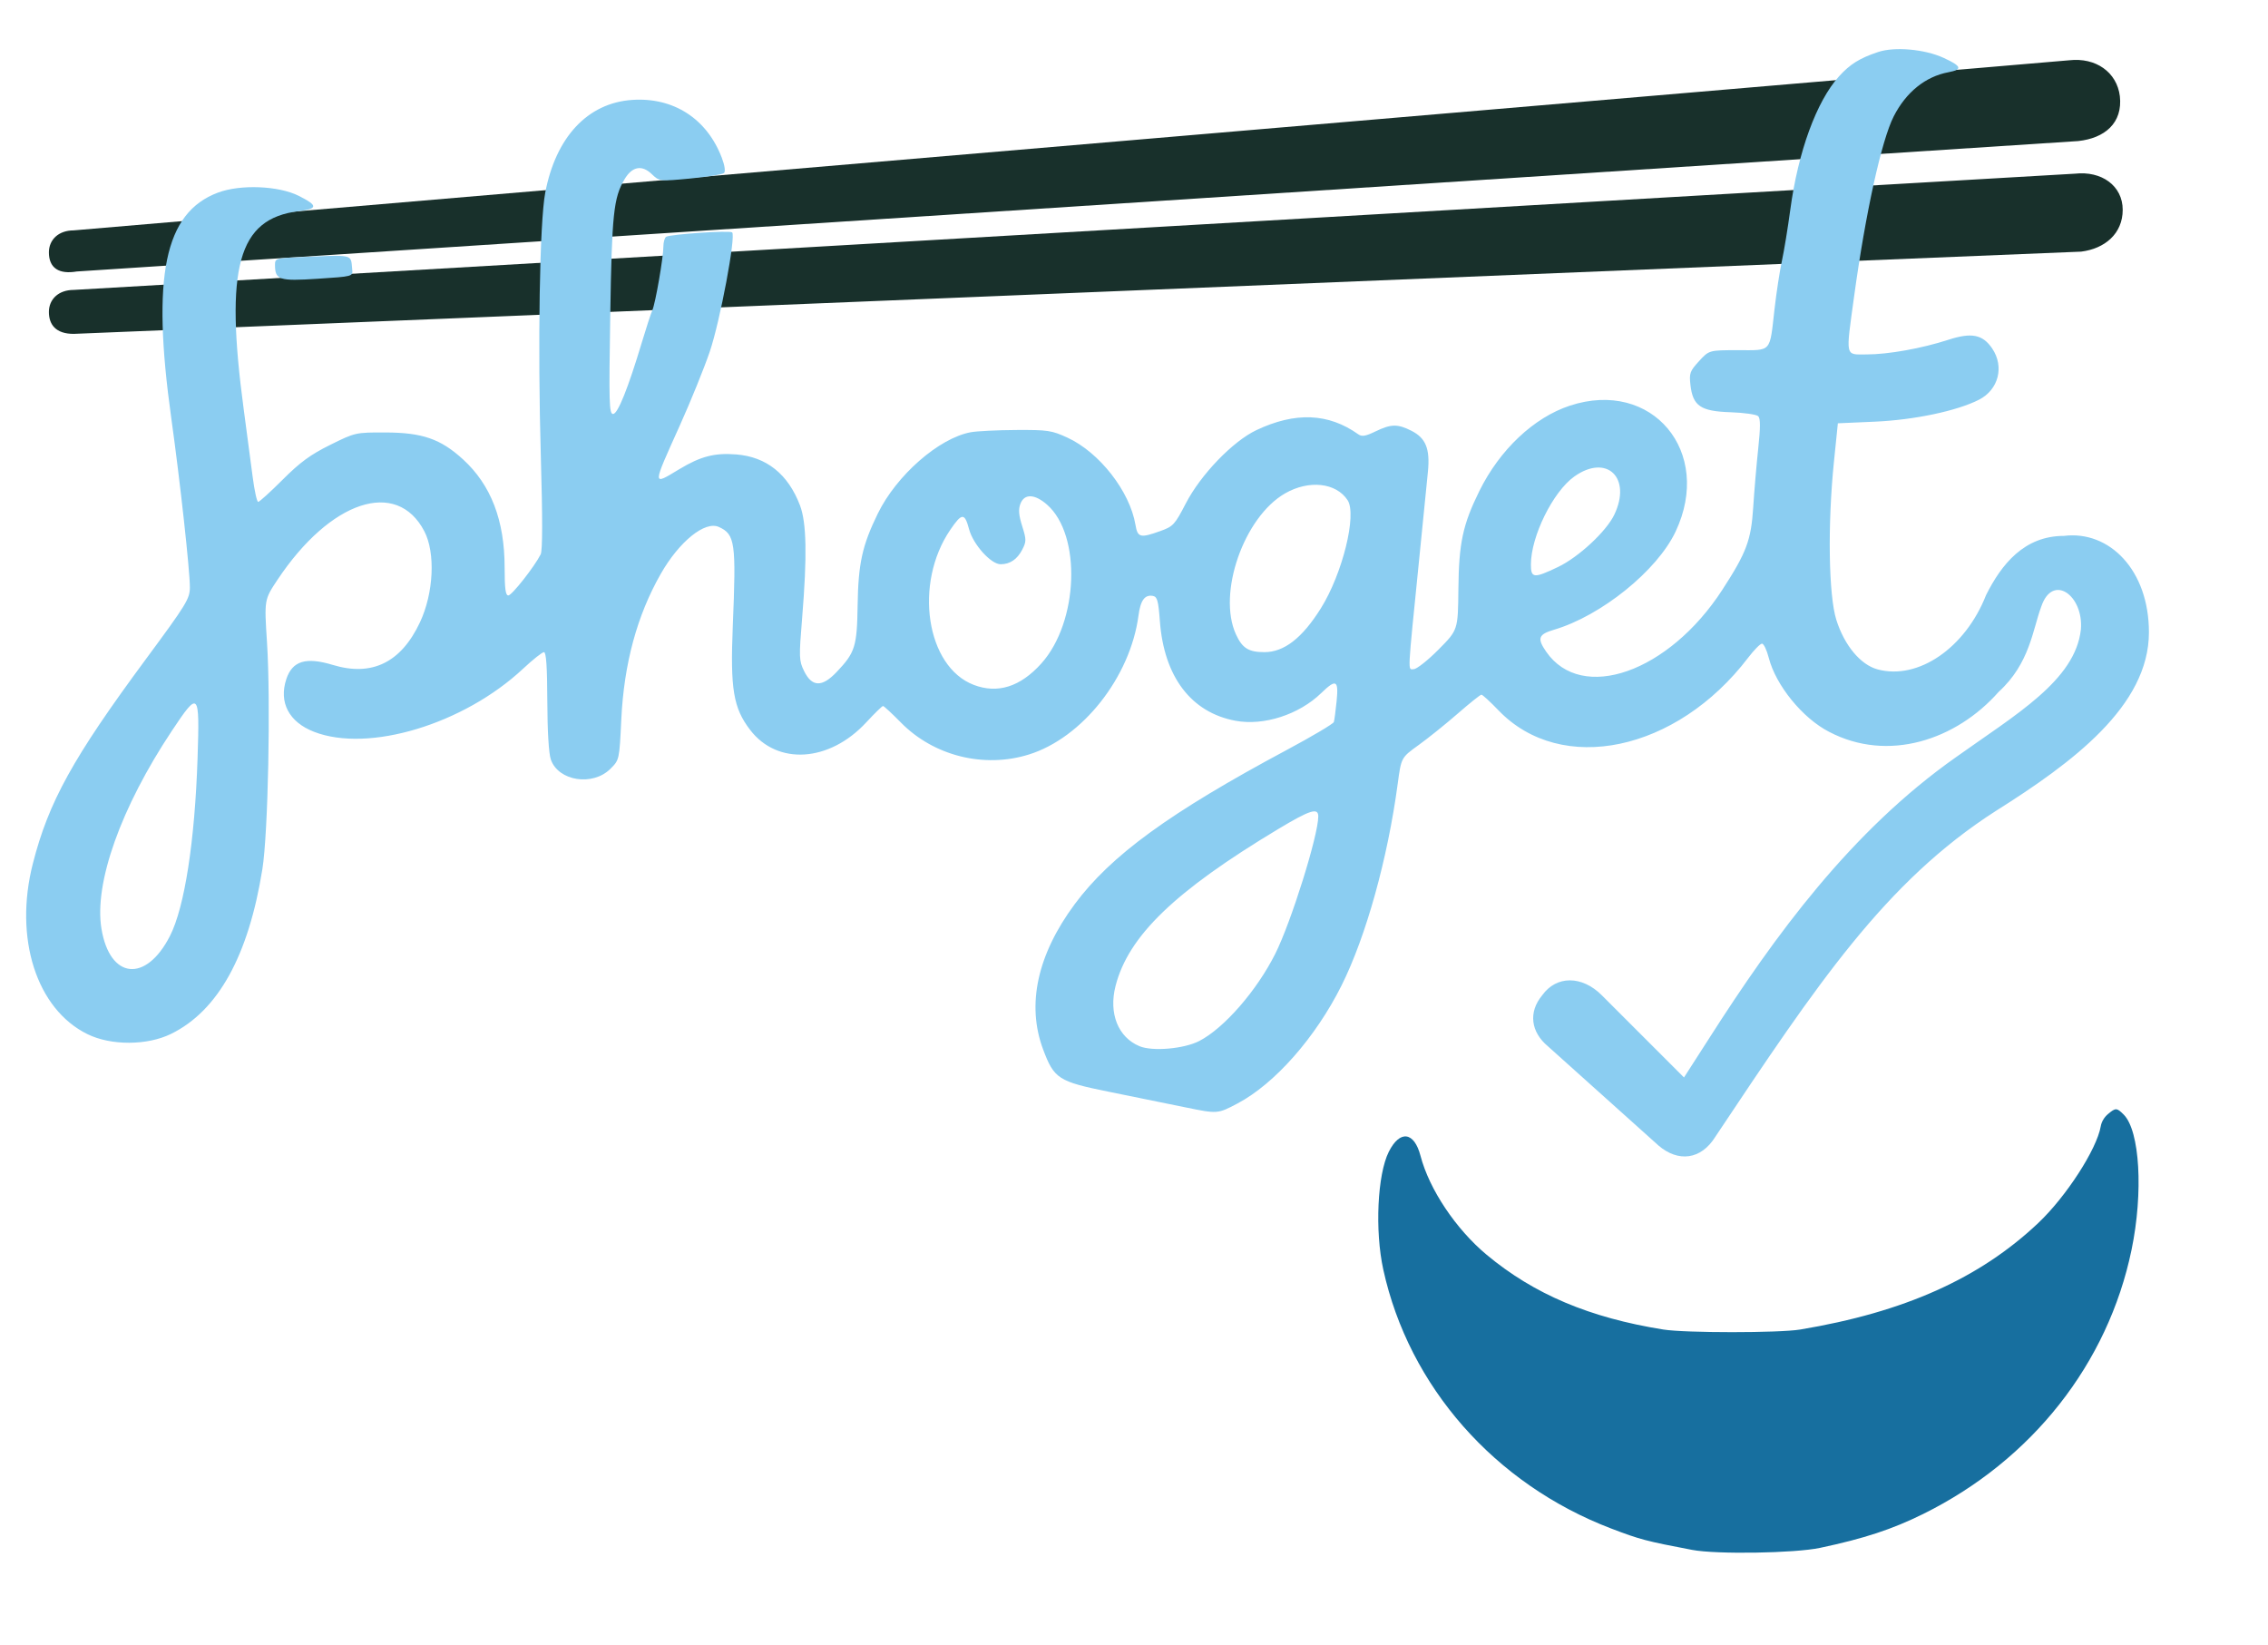
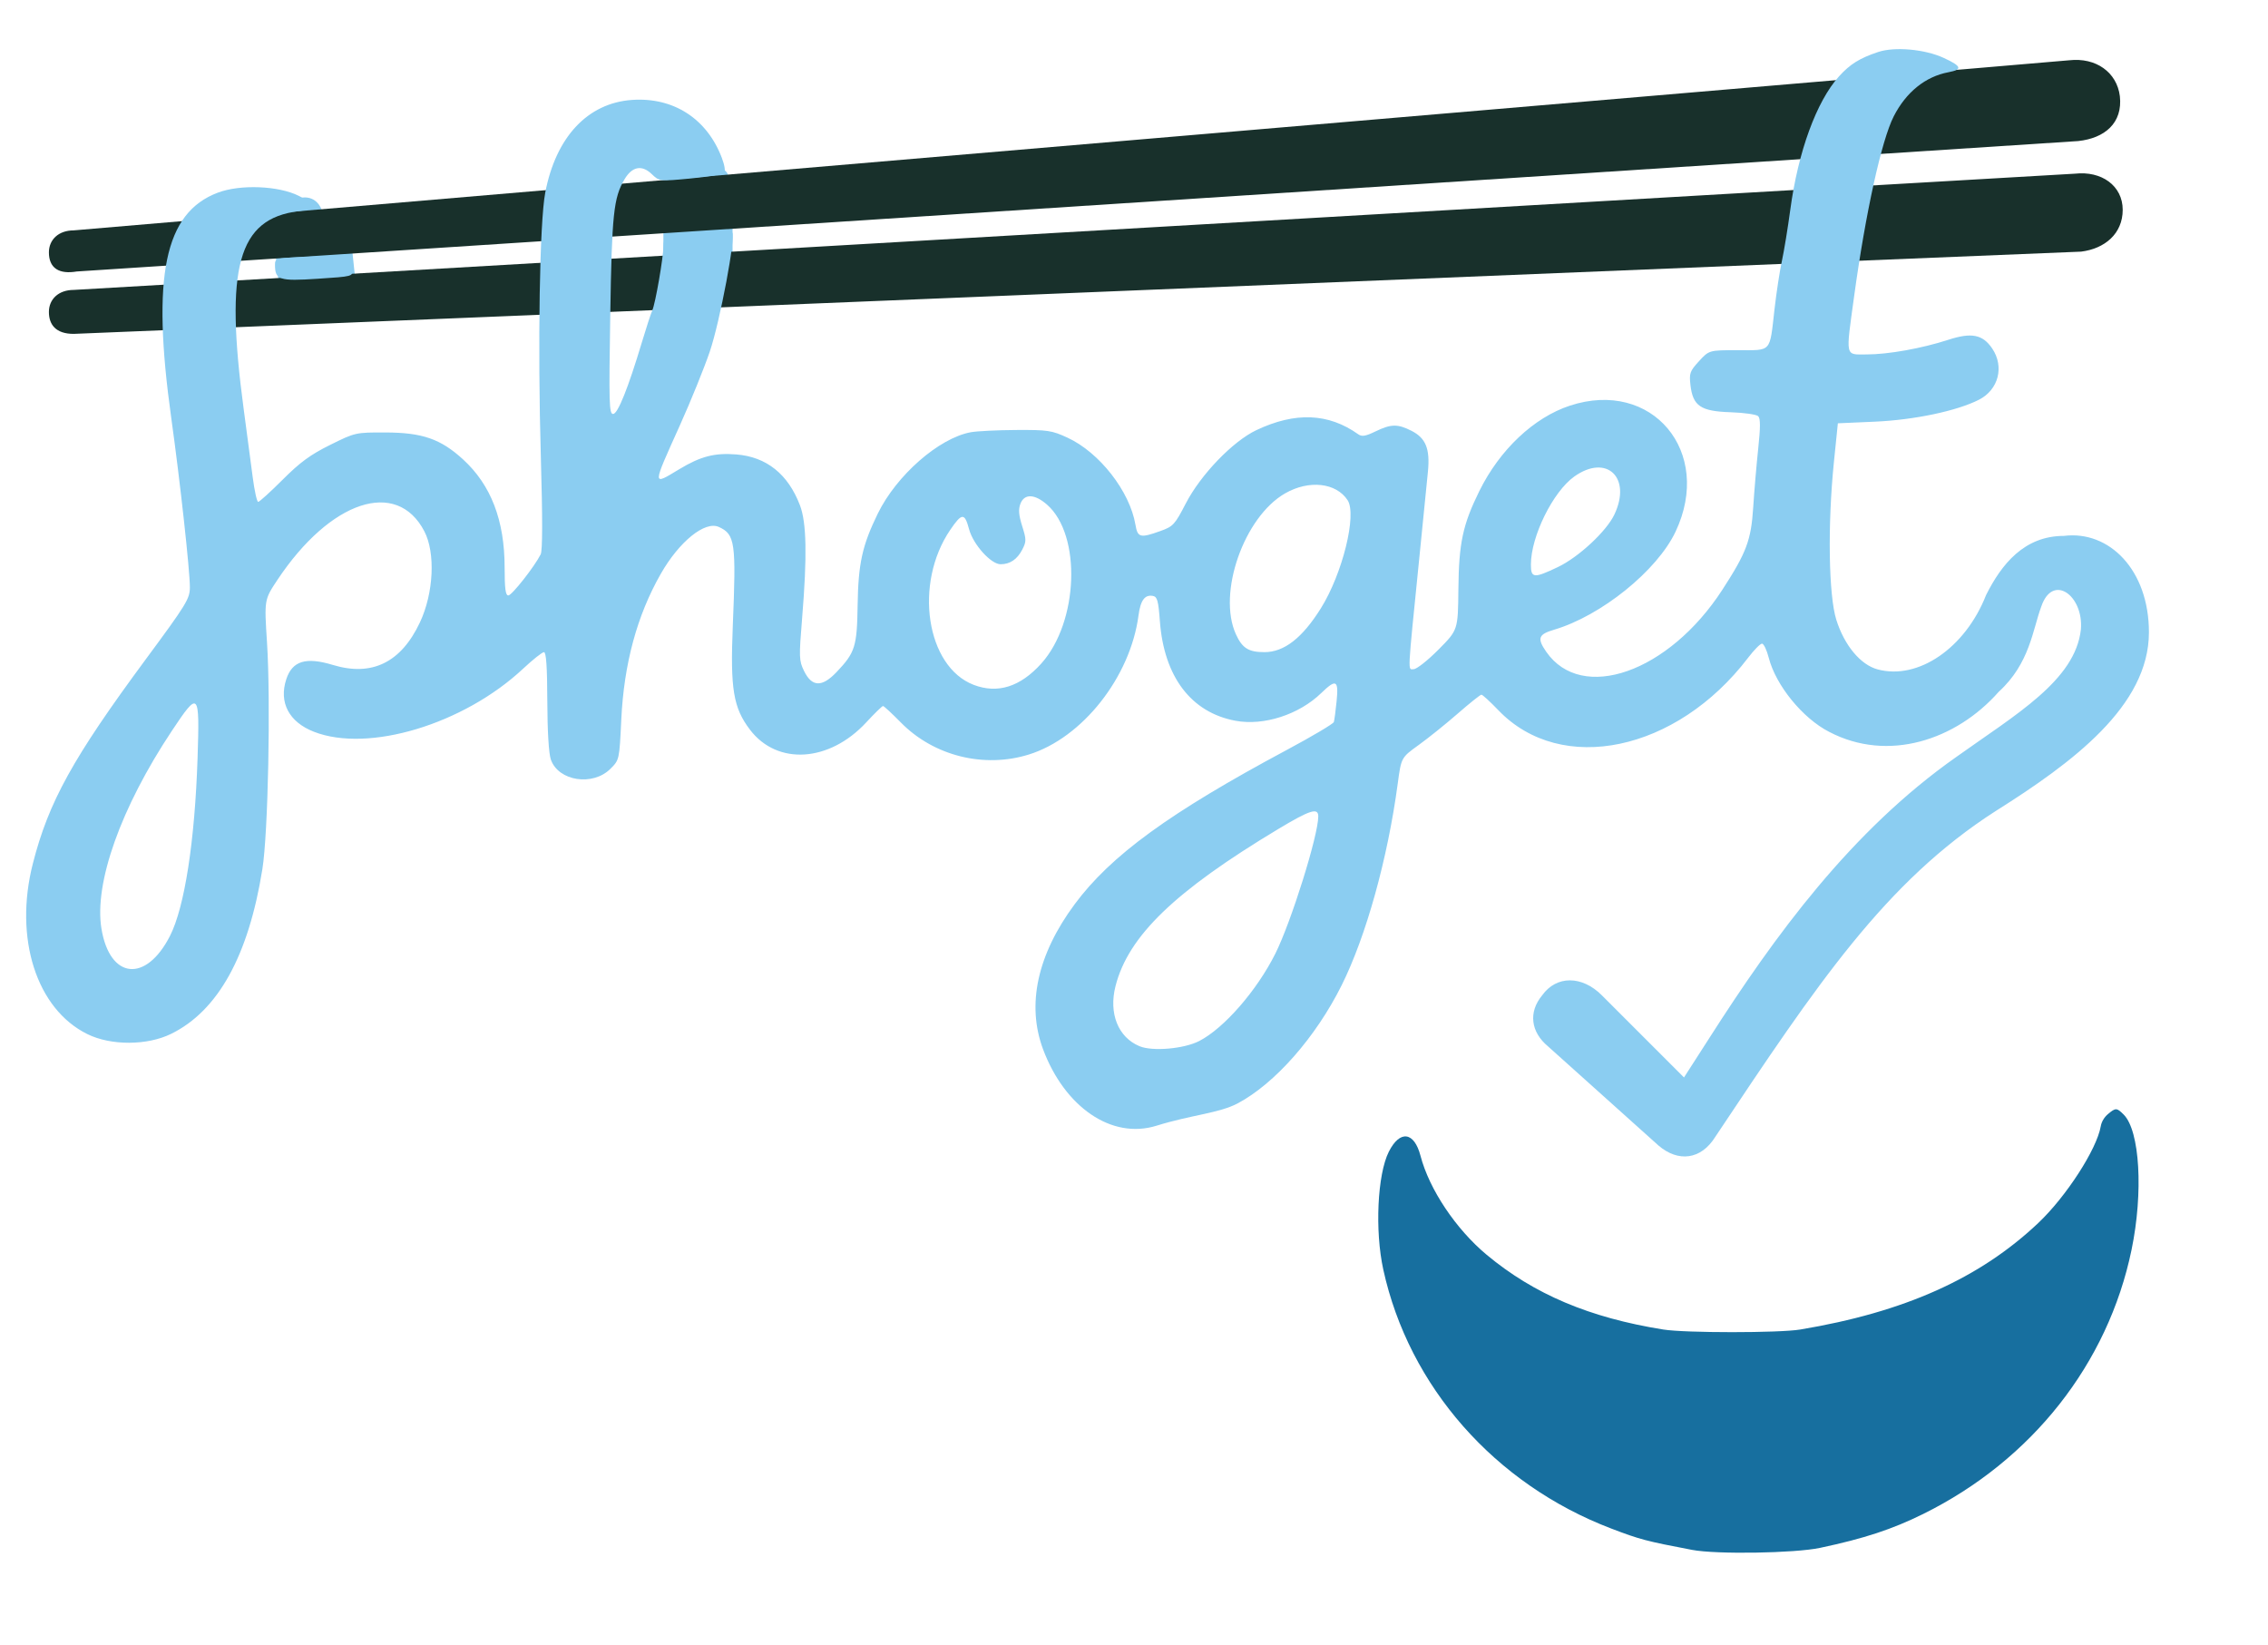
<svg xmlns="http://www.w3.org/2000/svg" viewBox="0 0 800 580" role="img" aria-labelledby="title description">
+   <g id="wrap-contact-guards" fill="#8bcdf1">
+     <path id="p-contact-guard" d="M103 71C108 68 113 70 114 76L114 92L100 92Z" />
+     <path id="p-return-guard" d="M97 88L124 86L126 105L99 106Z" />
+     <path id="h-contact-guard" d="M249 59C253 58 256.8 60 256.8 62L256.8 83L246 83Z" />
+     <path id="h-return-guard" d="M234 78H258.4V101H234Z" />
+   </g>
  <g id="chopsticks" fill="#18302b" stroke="#18302b" stroke-width="1.5" stroke-linejoin="round">
    <path id="upper-chopstick" d="M26 82 730 22C739 21 746 26 747 34C748 43 742 48 733 49L27 95C21 96 18 94 18 89C18 85 21 82 26 82Z" />
    <path id="lower-chopstick" d="M26 103 732 62C741 61 748 66 748 74C748 82 742 87 734 88L26 117C20 117 18 114 18 110C18 106 21 103 26 103Z" />
  </g>
-   <path id="noodle-lettering" fill="#8bcdf1" fill-rule="evenodd" d="M 662.500 18.335 C 656.001 20.494, 652.570 22.626, 648.700 26.910 C 640.750 35.709, 634.230 53.549, 631.489 74 C 630.641 80.325, 629.314 88.425, 628.540 92 C 627.765 95.575, 626.594 103.225, 625.936 109 C 624.167 124.535, 625.086 123.500, 613.063 123.500 C 602.858 123.500, 602.858 123.500, 599.312 127.363 C 596.087 130.876, 595.811 131.635, 596.273 135.731 C 597.112 143.169, 599.841 145.040, 610.359 145.387 C 615.152 145.544, 619.572 146.172, 620.180 146.780 C 620.989 147.589, 620.990 150.665, 620.184 158.193 C 619.578 163.862, 618.780 173.225, 618.410 179 C 617.672 190.534, 616.048 194.862, 607.530 208 C 588.631 237.150, 557.936 247.945, 545.396 229.851 C 542.126 225.131, 542.626 223.722, 548.146 222.098 C 564.765 217.209, 584.517 201.277, 591.026 187.510 C 604.355 159.320, 582.748 133.540, 553.771 143.060 C 541.066 147.235, 529.030 158.572, 521.833 173.146 C 515.968 185.022, 514.583 191.504, 514.421 207.834 C 514.280 222.168, 514.280 222.168, 507.417 229.084 C 503.642 232.888, 499.708 236, 498.675 236 C 496.531 236, 496.374 239.160, 500.614 197 C 501.970 183.525, 503.349 169.708, 503.680 166.296 C 504.456 158.285, 502.938 154.519, 497.897 151.947 C 493.016 149.457, 490.672 149.496, 485.176 152.157 C 481.685 153.847, 480.372 154.065, 479.110 153.167 C 468.594 145.681, 456.906 145.202, 443.178 151.695 C 434.864 155.627, 423.540 167.380, 418.285 177.529 C 414.391 185.051, 413.824 185.668, 409.314 187.284 C 402.184 189.840, 401.279 189.612, 400.510 185.059 C 398.516 173.256, 387.785 159.526, 376.500 154.339 C 370.962 151.793, 369.569 151.586, 358.408 151.649 C 351.758 151.687, 344.558 152.044, 342.408 152.443 C 331.184 154.526, 316.227 167.618, 309.626 181.136 C 304.131 192.390, 302.734 198.744, 302.513 213.500 C 302.294 228.062, 301.637 230.144, 295.075 237.041 C 289.936 242.444, 286.388 242.318, 283.612 236.633 C 281.839 233.003, 281.798 231.858, 282.945 217.874 C 284.729 196.110, 284.504 184.349, 282.189 178.255 C 277.993 167.211, 270.376 161.117, 259.710 160.270 C 252.047 159.662, 247.167 160.925, 239.609 165.477 C 229.965 171.284, 229.956 171.930, 239.823 150 C 243.659 141.475, 248.403 129.775, 250.365 124 C 254.003 113.289, 259.653 83.158, 258.248 81.956 C 257.376 81.210, 236.445 82.607, 234.986 83.509 C 234.444 83.844, 234 85.383, 234 86.928 C 234 90.807, 231.177 107.056, 230.078 109.500 C 229.584 110.600, 227.964 115.550, 226.480 120.500 C 221.549 136.939, 217.916 146, 216.254 146 C 214.864 146, 214.757 142.275, 215.256 111.250 C 215.832 75.431, 216.424 69.787, 220.284 63.243 C 222.959 58.709, 226.387 58.039, 229.863 61.369 C 232.596 63.988, 232.596 63.988, 243.542 62.950 C 249.561 62.380, 254.896 61.504, 255.397 61.003 C 255.944 60.456, 255.626 58.309, 254.600 55.622 C 249.323 41.806, 237.508 34.211, 222.900 35.244 C 207.270 36.351, 196.067 48.327, 192.326 67.931 C 190.338 78.348, 189.621 121.785, 190.781 161.500 C 191.399 182.658, 191.378 194.178, 190.719 195.500 C 188.578 199.793, 180.545 210, 179.307 210 C 178.320 210, 178 207.604, 178 200.210 C 178 183.540, 173.197 171.037, 163.329 162.018 C 155.422 154.791, 148.963 152.554, 135.923 152.524 C 125.414 152.500, 125.291 152.528, 116.457 156.906 C 109.488 160.360, 105.873 163.005, 99.723 169.156 C 95.409 173.470, 91.515 177, 91.070 177 C 90.626 177, 89.753 173.062, 89.131 168.250 C 88.509 163.438, 87.093 152.750, 85.984 144.500 C 79.224 94.220, 83.933 77.151, 105.304 74.481 C 112.180 73.622, 112.206 72.504, 105.429 69.091 C 98.283 65.493, 84.782 64.950, 76.843 67.942 C 58.008 75.041, 53.406 97.330, 60.420 147.500 C 63.534 169.778, 67.008 201.409, 66.975 207.183 C 66.952 211.170, 65.765 213.105, 51.432 232.500 C 25.713 267.302, 17.149 282.793, 11.589 304.568 C 4.865 330.903, 12.870 355.895, 30.858 364.730 C 39.165 368.809, 51.924 368.765, 60.349 364.628 C 76.914 356.494, 87.651 337.114, 92.554 306.500 C 94.578 293.863, 95.521 247.368, 94.177 226.500 C 93.210 211.500, 93.210 211.500, 97.855 204.518 C 116.503 176.488, 139.939 168.721, 149.665 187.346 C 153.655 194.988, 152.975 209.181, 148.125 219.500 C 141.468 233.664, 131.184 238.690, 117.409 234.511 C 107.892 231.624, 103.118 233.081, 100.992 239.524 C 98.281 247.738, 101.929 254.664, 110.773 258.096 C 130.007 265.560, 163.579 255.421, 184.534 235.820 C 187.955 232.619, 191.260 230, 191.877 230 C 192.662 230, 193.017 235.195, 193.056 247.250 C 193.091 257.906, 193.569 265.798, 194.306 267.895 C 196.984 275.509, 209.087 277.374, 215.328 271.134 C 218.470 267.992, 218.470 267.992, 219.150 253.746 C 220.086 234.113, 224.706 217.067, 233.060 202.414 C 239.591 190.957, 248.676 183.620, 253.569 185.850 C 259.304 188.463, 259.704 191.300, 258.483 220.718 C 257.559 242.996, 258.665 249.654, 264.576 257.396 C 274.205 270.007, 292.533 268.832, 305.552 254.770 C 308.490 251.597, 311.154 249, 311.472 249 C 311.790 249, 314.626 251.621, 317.775 254.825 C 329.358 266.609, 347.068 271.036, 362.909 266.105 C 381.813 260.222, 398.701 238.811, 401.585 217.074 C 402.301 211.677, 403.821 209.628, 406.702 210.178 C 408.203 210.465, 408.603 211.924, 409.124 219.011 C 410.568 238.658, 420.140 251.288, 435.796 254.199 C 445.776 256.055, 458.182 252.049, 466.042 244.433 C 471.296 239.341, 472.218 239.820, 471.471 247.250 C 471.126 250.688, 470.686 254.015, 470.493 254.645 C 470.301 255.274, 462.799 259.720, 453.822 264.525 C 412.549 286.616, 391.836 301.685, 379.069 318.907 C 365.895 336.678, 362.047 354.360, 367.932 370.087 C 371.810 380.454, 373.338 381.443, 391 385.019 C 399.525 386.745, 411.674 389.218, 417.997 390.515 C 429.495 392.874, 429.495 392.874, 436.480 389.187 C 449.657 382.233, 464.069 365.886, 473.237 347.500 C 481.870 330.185, 489.481 302.825, 493.032 276.338 C 494.260 267.176, 494.260 267.176, 500.412 262.750 C 503.795 260.316, 510.001 255.327, 514.203 251.662 C 518.404 247.998, 522.160 245, 522.550 245 C 522.939 245, 525.646 247.485, 528.564 250.522 C 550.727 273.589, 591.407 265.032, 616.593 232.006 C 618.693 229.253, 620.908 227, 621.516 227 C 622.124 227, 623.196 229.241, 623.898 231.980 C 626.398 241.734, 635.852 253.328, 645.205 258.109 C666 269 690 261 705 244C716 234 717 222 720 214C724 202 735 210 734 222C732 240 711 252 690 267C653 293 626 330 603 366L594 380L565 351C558 344 549 344 544 351C539 357 540 364 546 369L585 404C592 410 600 409 605 401C641 347 665 311 704 286C731 269 758 249 758 223C758 201 744 187 728 189C714 189 706 199 700.549 209.874 C 693.234 228.540, 676.602 239.932, 662.292 236.079 C 656.264 234.455, 650.569 227.614, 647.729 218.585 C 645.006 209.931, 644.630 185.028, 646.888 162.894 L 648.275 149.288 661.388 148.710 C 675.257 148.099, 690.309 144.924, 698.048 140.976 C 704.944 137.457, 707.051 129.340, 702.732 122.930 C 699.375 117.949, 695.434 117.169, 687.189 119.853 C 677.909 122.873, 666.019 125, 658.412 125 C 650.715 125, 651.010 126.393, 654.034 104.337 C 658.031 75.179, 663.703 49.424, 667.968 41.062 C 672.341 32.491, 679.147 27.001, 687.297 25.472 C 692.365 24.521, 691.952 23.325, 685.540 20.390 C 678.880 17.341, 668.325 16.399, 662.500 18.335 M 104.750 90.743 C 97.463 91.064, 97 91.220, 97 93.351 C 97 98.724, 98.444 99.200, 112.033 98.314 C 124.500 97.500, 124.500 97.500, 124.238 95 C 123.661 89.492, 125.260 89.841, 104.750 90.743 M 555.326 168.047 C 547.798 173.381, 540 189.185, 540 199.105 C 540 203.948, 541.030 204.042, 549.538 199.982 C 556.838 196.498, 566.638 187.390, 569.440 181.485 C 575.633 168.434, 566.735 159.962, 555.326 168.047 M 453.304 173.999 C 438.771 182.334, 429.373 209.212, 435.937 223.669 C 438.172 228.593, 440.405 230, 445.984 230 C 452.952 230, 459.330 225.052, 465.911 214.543 C 473.529 202.375, 478.692 181.512, 475.347 176.407 C 471.294 170.221, 461.716 169.175, 453.304 173.999 M 359.936 177.670 C 359.178 179.662, 359.335 181.657, 360.555 185.536 C 362.058 190.314, 362.060 190.983, 360.584 193.837 C 358.806 197.276, 356.256 199, 352.948 199 C 349.544 199, 343.268 192.031, 341.830 186.655 C 340.263 180.795, 339.304 180.825, 335.188 186.863 C 322.256 205.838, 326.696 235.136, 343.476 241.544 C 351.912 244.766, 359.908 242.233, 367.316 233.993 C 380.445 219.391, 381.553 188.717, 369.339 177.993 C 364.981 174.167, 361.315 174.041, 359.936 177.670 M 60.623 257.750 C 42.621 284.811, 33.129 311.494, 35.790 327.555 C 38.743 345.371, 51.479 346.702, 59.959 330.081 C 65.117 319.970, 68.737 296.599, 69.691 267.250 C 70.453 243.801, 70.128 243.461, 60.623 257.750 M 450.870 292.390 C 414.363 314.325, 398.007 330.102, 393.489 347.738 C 391.015 357.394, 394.386 365.846, 401.962 368.984 C 406.541 370.881, 417.621 369.915, 423 367.150 C 431.748 362.653, 443.313 349.388, 449.839 336.363 C 455.433 325.201, 465 294.631, 465 287.921 C 465 284.730, 462.083 285.653, 450.870 292.390 Z" />
+   <path id="noodle-lettering" fill="#8bcdf1" fill-rule="evenodd" d="M 662.500 18.335 C 656.001 20.494, 652.570 22.626, 648.700 26.910 C 640.750 35.709, 634.230 53.549, 631.489 74 C 630.641 80.325, 629.314 88.425, 628.540 92 C 627.765 95.575, 626.594 103.225, 625.936 109 C 624.167 124.535, 625.086 123.500, 613.063 123.500 C 602.858 123.500, 602.858 123.500, 599.312 127.363 C 596.087 130.876, 595.811 131.635, 596.273 135.731 C 597.112 143.169, 599.841 145.040, 610.359 145.387 C 615.152 145.544, 619.572 146.172, 620.180 146.780 C 620.989 147.589, 620.990 150.665, 620.184 158.193 C 619.578 163.862, 618.780 173.225, 618.410 179 C 617.672 190.534, 616.048 194.862, 607.530 208 C 588.631 237.150, 557.936 247.945, 545.396 229.851 C 542.126 225.131, 542.626 223.722, 548.146 222.098 C 564.765 217.209, 584.517 201.277, 591.026 187.510 C 604.355 159.320, 582.748 133.540, 553.771 143.060 C 541.066 147.235, 529.030 158.572, 521.833 173.146 C 515.968 185.022, 514.583 191.504, 514.421 207.834 C 514.280 222.168, 514.280 222.168, 507.417 229.084 C 503.642 232.888, 499.708 236, 498.675 236 C 496.531 236, 496.374 239.160, 500.614 197 C 501.970 183.525, 503.349 169.708, 503.680 166.296 C 504.456 158.285, 502.938 154.519, 497.897 151.947 C 493.016 149.457, 490.672 149.496, 485.176 152.157 C 481.685 153.847, 480.372 154.065, 479.110 153.167 C 468.594 145.681, 456.906 145.202, 443.178 151.695 C 434.864 155.627, 423.540 167.380, 418.285 177.529 C 414.391 185.051, 413.824 185.668, 409.314 187.284 C 402.184 189.840, 401.279 189.612, 400.510 185.059 C 398.516 173.256, 387.785 159.526, 376.500 154.339 C 370.962 151.793, 369.569 151.586, 358.408 151.649 C 351.758 151.687, 344.558 152.044, 342.408 152.443 C 331.184 154.526, 316.227 167.618, 309.626 181.136 C 304.131 192.390, 302.734 198.744, 302.513 213.500 C 302.294 228.062, 301.637 230.144, 295.075 237.041 C 289.936 242.444, 286.388 242.318, 283.612 236.633 C 281.839 233.003, 281.798 231.858, 282.945 217.874 C 284.729 196.110, 284.504 184.349, 282.189 178.255 C 277.993 167.211, 270.376 161.117, 259.710 160.270 C 252.047 159.662, 247.167 160.925, 239.609 165.477 C 229.965 171.284, 229.956 171.930, 239.823 150 C 243.659 141.475, 248.403 129.775, 250.365 124 C 254.003 113.289, 259.653 83.158, 258.248 81.956 C 257.376 81.210, 236.445 82.607, 234.986 83.509 C 234.444 83.844, 234 85.383, 234 86.928 C 234 90.807, 231.177 107.056, 230.078 109.500 C 229.584 110.600, 227.964 115.550, 226.480 120.500 C 221.549 136.939, 217.916 146, 216.254 146 C 214.864 146, 214.757 142.275, 215.256 111.250 C 215.832 75.431, 216.424 69.787, 220.284 63.243 C 222.959 58.709, 226.387 58.039, 229.863 61.369 C 232.596 63.988, 232.596 63.988, 243.542 62.950 C 249.561 62.380, 254.896 61.504, 255.397 61.003 C 255.944 60.456, 255.626 58.309, 254.600 55.622 C 249.323 41.806, 237.508 34.211, 222.900 35.244 C 207.270 36.351, 196.067 48.327, 192.326 67.931 C 190.338 78.348, 189.621 121.785, 190.781 161.500 C 191.399 182.658, 191.378 194.178, 190.719 195.500 C 188.578 199.793, 180.545 210, 179.307 210 C 178.320 210, 178 207.604, 178 200.210 C 178 183.540, 173.197 171.037, 163.329 162.018 C 155.422 154.791, 148.963 152.554, 135.923 152.524 C 125.414 152.500, 125.291 152.528, 116.457 156.906 C 109.488 160.360, 105.873 163.005, 99.723 169.156 C 95.409 173.470, 91.515 177, 91.070 177 C 90.626 177, 89.753 173.062, 89.131 168.250 C 88.509 163.438, 87.093 152.750, 85.984 144.500 C 79.224 94.220, 83.933 77.151, 105.304 74.481 C 112.180 73.622, 112.206 72.504, 105.429 69.091 C 98.283 65.493, 84.782 64.950, 76.843 67.942 C 58.008 75.041, 53.406 97.330, 60.420 147.500 C 63.534 169.778, 67.008 201.409, 66.975 207.183 C 66.952 211.170, 65.765 213.105, 51.432 232.500 C 25.713 267.302, 17.149 282.793, 11.589 304.568 C 4.865 330.903, 12.870 355.895, 30.858 364.730 C 39.165 368.809, 51.924 368.765, 60.349 364.628 C 76.914 356.494, 87.651 337.114, 92.554 306.500 C 94.578 293.863, 95.521 247.368, 94.177 226.500 C 93.210 211.500, 93.210 211.500, 97.855 204.518 C 116.503 176.488, 139.939 168.721, 149.665 187.346 C 153.655 194.988, 152.975 209.181, 148.125 219.500 C 141.468 233.664, 131.184 238.690, 117.409 234.511 C 107.892 231.624, 103.118 233.081, 100.992 239.524 C 98.281 247.738, 101.929 254.664, 110.773 258.096 C 130.007 265.560, 163.579 255.421, 184.534 235.820 C 187.955 232.619, 191.260 230, 191.877 230 C 192.662 230, 193.017 235.195, 193.056 247.250 C 193.091 257.906, 193.569 265.798, 194.306 267.895 C 196.984 275.509, 209.087 277.374, 215.328 271.134 C 218.470 267.992, 218.470 267.992, 219.150 253.746 C 220.086 234.113, 224.706 217.067, 233.060 202.414 C 239.591 190.957, 248.676 183.620, 253.569 185.850 C 259.304 188.463, 259.704 191.300, 258.483 220.718 C 257.559 242.996, 258.665 249.654, 264.576 257.396 C 274.205 270.007, 292.533 268.832, 305.552 254.770 C 308.490 251.597, 311.154 249, 311.472 249 C 311.790 249, 314.626 251.621, 317.775 254.825 C 329.358 266.609, 347.068 271.036, 362.909 266.105 C 381.813 260.222, 398.701 238.811, 401.585 217.074 C 402.301 211.677, 403.821 209.628, 406.702 210.178 C 408.203 210.465, 408.603 211.924, 409.124 219.011 C 410.568 238.658, 420.140 251.288, 435.796 254.199 C 445.776 256.055, 458.182 252.049, 466.042 244.433 C 471.296 239.341, 472.218 239.820, 471.471 247.250 C 471.126 250.688, 470.686 254.015, 470.493 254.645 C 470.301 255.274, 462.799 259.720, 453.822 264.525 C 412.549 286.616, 391.836 301.685, 379.069 318.907 C 365.895 336.678, 362.047 354.360, 367.932 370.087 C 375.5 390.3, 392 402, 408 397 C 420 393.25, 430 392.606, 436.480 389.187 C 449.657 382.233, 464.069 365.886, 473.237 347.500 C 481.870 330.185, 489.481 302.825, 493.032 276.338 C 494.260 267.176, 494.260 267.176, 500.412 262.750 C 503.795 260.316, 510.001 255.327, 514.203 251.662 C 518.404 247.998, 522.160 245, 522.550 245 C 522.939 245, 525.646 247.485, 528.564 250.522 C 550.727 273.589, 591.407 265.032, 616.593 232.006 C 618.693 229.253, 620.908 227, 621.516 227 C 622.124 227, 623.196 229.241, 623.898 231.980 C 626.398 241.734, 635.852 253.328, 645.205 258.109 C666 269 690 261 705 244C716 234 717 222 720 214C724 202 735 210 734 222C732 240 711 252 690 267C653 293 626 330 603 366L594 380L565 351C558 344 549 344 544 351C539 357 540 364 546 369L585 404C592 410 600 409 605 401C641 347 665 311 704 286C731 269 758 249 758 223C758 201 744 187 728 189C714 189 706 199 700.549 209.874 C 693.234 228.540, 676.602 239.932, 662.292 236.079 C 656.264 234.455, 650.569 227.614, 647.729 218.585 C 645.006 209.931, 644.630 185.028, 646.888 162.894 L 648.275 149.288 661.388 148.710 C 675.257 148.099, 690.309 144.924, 698.048 140.976 C 704.944 137.457, 707.051 129.340, 702.732 122.930 C 699.375 117.949, 695.434 117.169, 687.189 119.853 C 677.909 122.873, 666.019 125, 658.412 125 C 650.715 125, 651.010 126.393, 654.034 104.337 C 658.031 75.179, 663.703 49.424, 667.968 41.062 C 672.341 32.491, 679.147 27.001, 687.297 25.472 C 692.365 24.521, 691.952 23.325, 685.540 20.390 C 678.880 17.341, 668.325 16.399, 662.500 18.335 M 104.750 90.743 C 97.463 91.064, 97 91.220, 97 93.351 C 97 98.724, 98.444 99.200, 112.033 98.314 C 124.500 97.500, 124.500 97.500, 124.238 95 C 123.661 89.492, 125.260 89.841, 104.750 90.743 M 555.326 168.047 C 547.798 173.381, 540 189.185, 540 199.105 C 540 203.948, 541.030 204.042, 549.538 199.982 C 556.838 196.498, 566.638 187.390, 569.440 181.485 C 575.633 168.434, 566.735 159.962, 555.326 168.047 M 453.304 173.999 C 438.771 182.334, 429.373 209.212, 435.937 223.669 C 438.172 228.593, 440.405 230, 445.984 230 C 452.952 230, 459.330 225.052, 465.911 214.543 C 473.529 202.375, 478.692 181.512, 475.347 176.407 C 471.294 170.221, 461.716 169.175, 453.304 173.999 M 359.936 177.670 C 359.178 179.662, 359.335 181.657, 360.555 185.536 C 362.058 190.314, 362.060 190.983, 360.584 193.837 C 358.806 197.276, 356.256 199, 352.948 199 C 349.544 199, 343.268 192.031, 341.830 186.655 C 340.263 180.795, 339.304 180.825, 335.188 186.863 C 322.256 205.838, 326.696 235.136, 343.476 241.544 C 351.912 244.766, 359.908 242.233, 367.316 233.993 C 380.445 219.391, 381.553 188.717, 369.339 177.993 C 364.981 174.167, 361.315 174.041, 359.936 177.670 M 60.623 257.750 C 42.621 284.811, 33.129 311.494, 35.790 327.555 C 38.743 345.371, 51.479 346.702, 59.959 330.081 C 65.117 319.970, 68.737 296.599, 69.691 267.250 C 70.453 243.801, 70.128 243.461, 60.623 257.750 M 450.870 292.390 C 414.363 314.325, 398.007 330.102, 393.489 347.738 C 391.015 357.394, 394.386 365.846, 401.962 368.984 C 406.541 370.881, 417.621 369.915, 423 367.150 C 431.748 362.653, 443.313 349.388, 449.839 336.363 C 455.433 325.201, 465 294.631, 465 287.921 C 465 284.730, 462.083 285.653, 450.870 292.390 Z" />
  <g transform="translate(138 25) scale(.7)">
    <path id="bowl" fill="#176f9f" fill-rule="evenodd" d="M 865.111 525.560 C 863.159 527.203, 861.837 529.443, 861.423 531.810 C 859.400 543.385, 843.977 567.221, 829.915 580.504 C 800.362 608.420, 762.402 625.399, 710 634.142 C 699.400 635.911, 652.058 635.909, 641 634.140 C 603.833 628.194, 575.847 616.353, 552 596.484 C 536.476 583.550, 523.063 563.490, 518.658 546.621 C 515.478 534.445, 508.267 533.507, 502.698 544.544 C 496.928 555.977, 495.601 584.336, 499.914 604 C 512.835 662.897, 556.085 712.017, 614.731 734.397 C 629.244 739.936, 632.294 740.741, 655.500 745.161 C 667.723 747.490, 707.148 746.869, 720 744.146 C 742.232 739.435, 756.359 734.791, 772 727.051 C 826.708 699.979, 865.071 651.345, 876.952 594 C 882.954 565.034, 881.149 533.996, 872.989 525.835 C 869.515 522.361, 868.937 522.341, 865.111 525.560 Z" />
  </g>
</svg>
